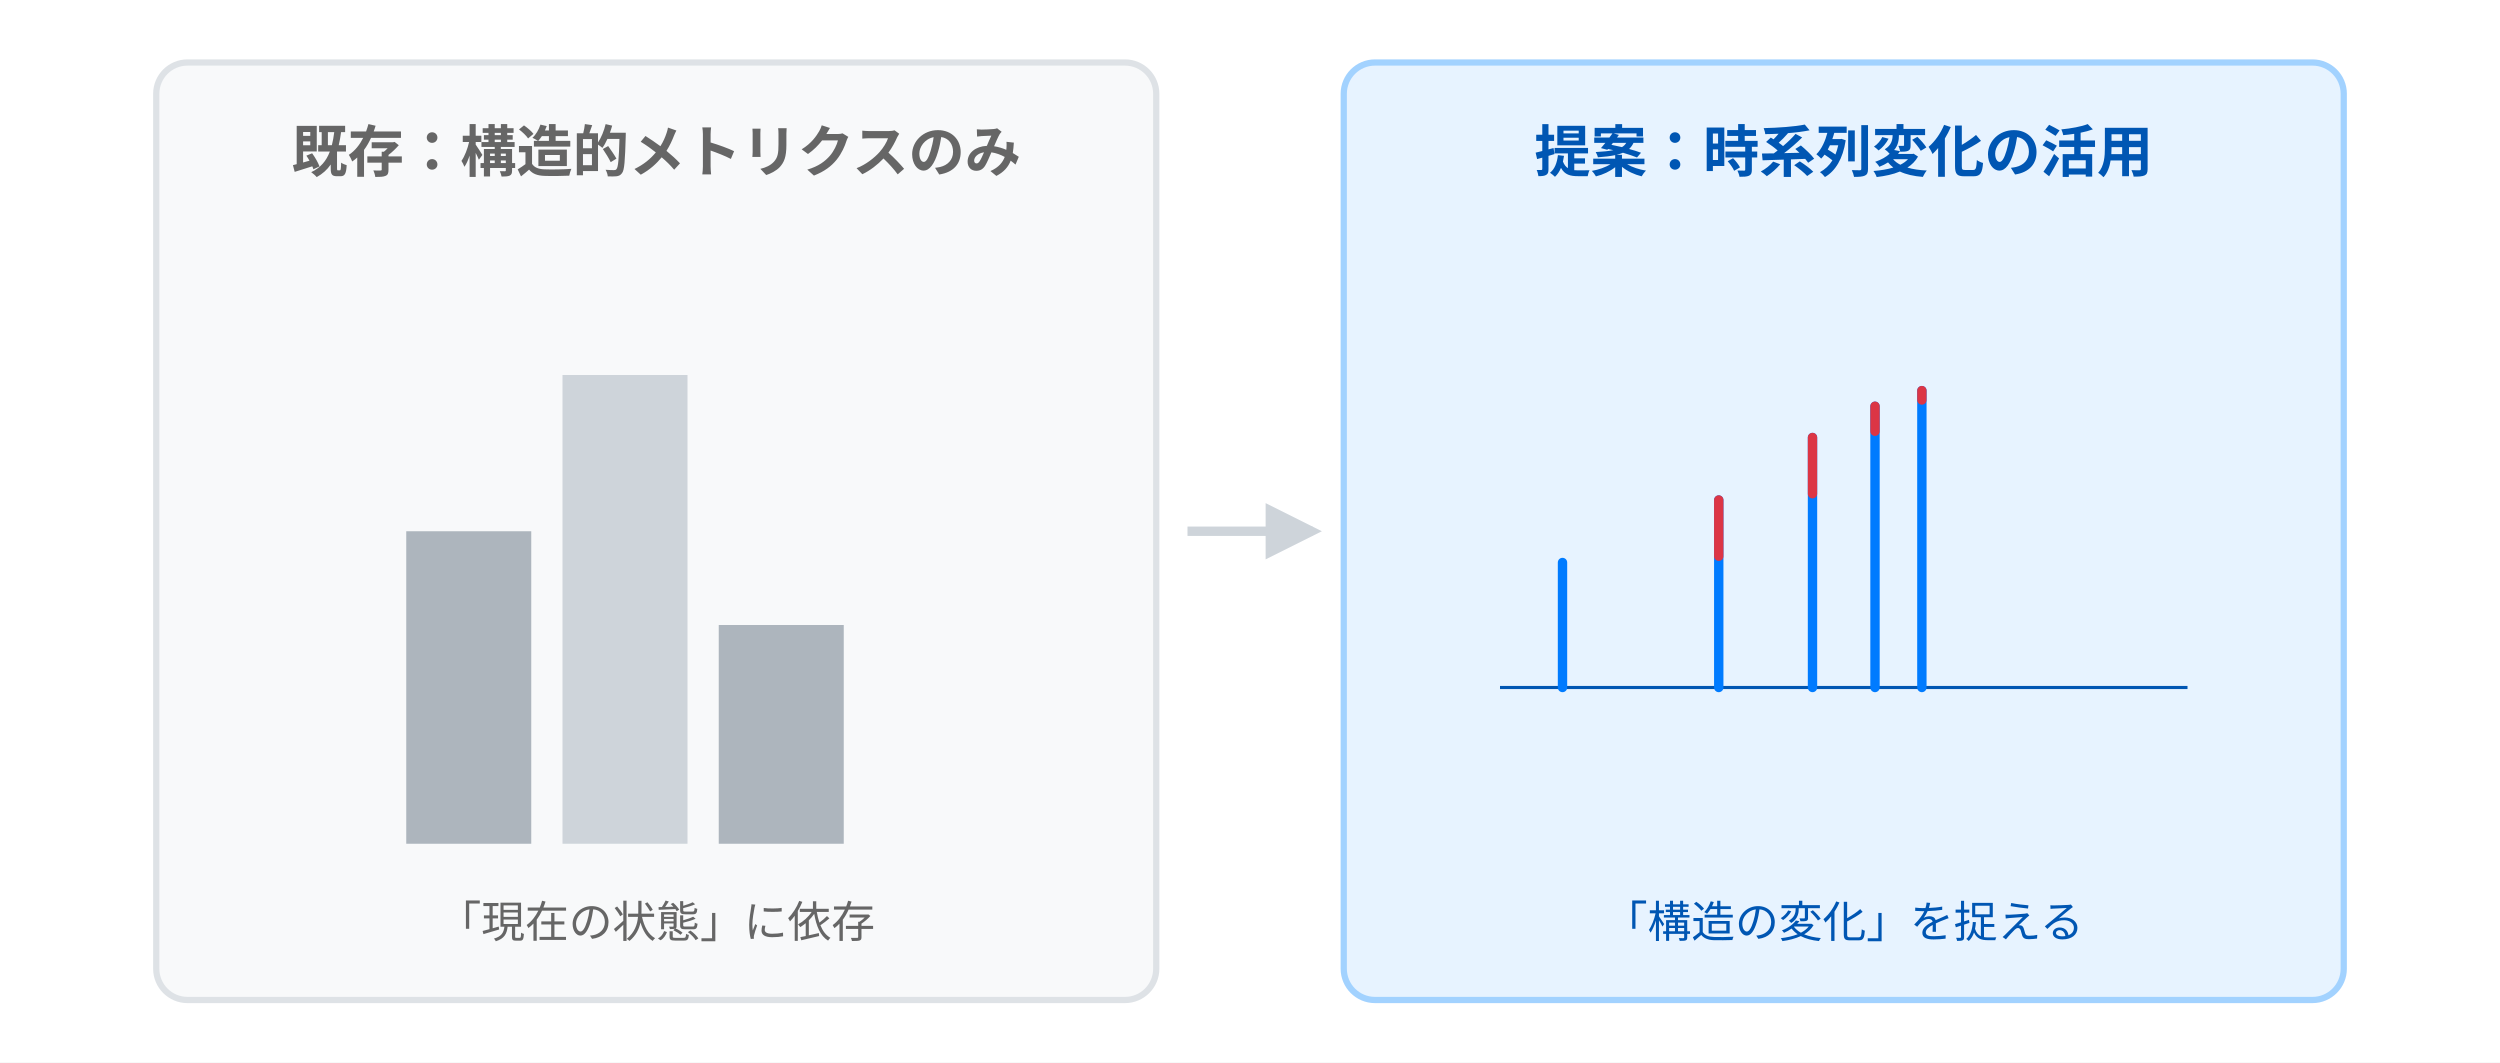
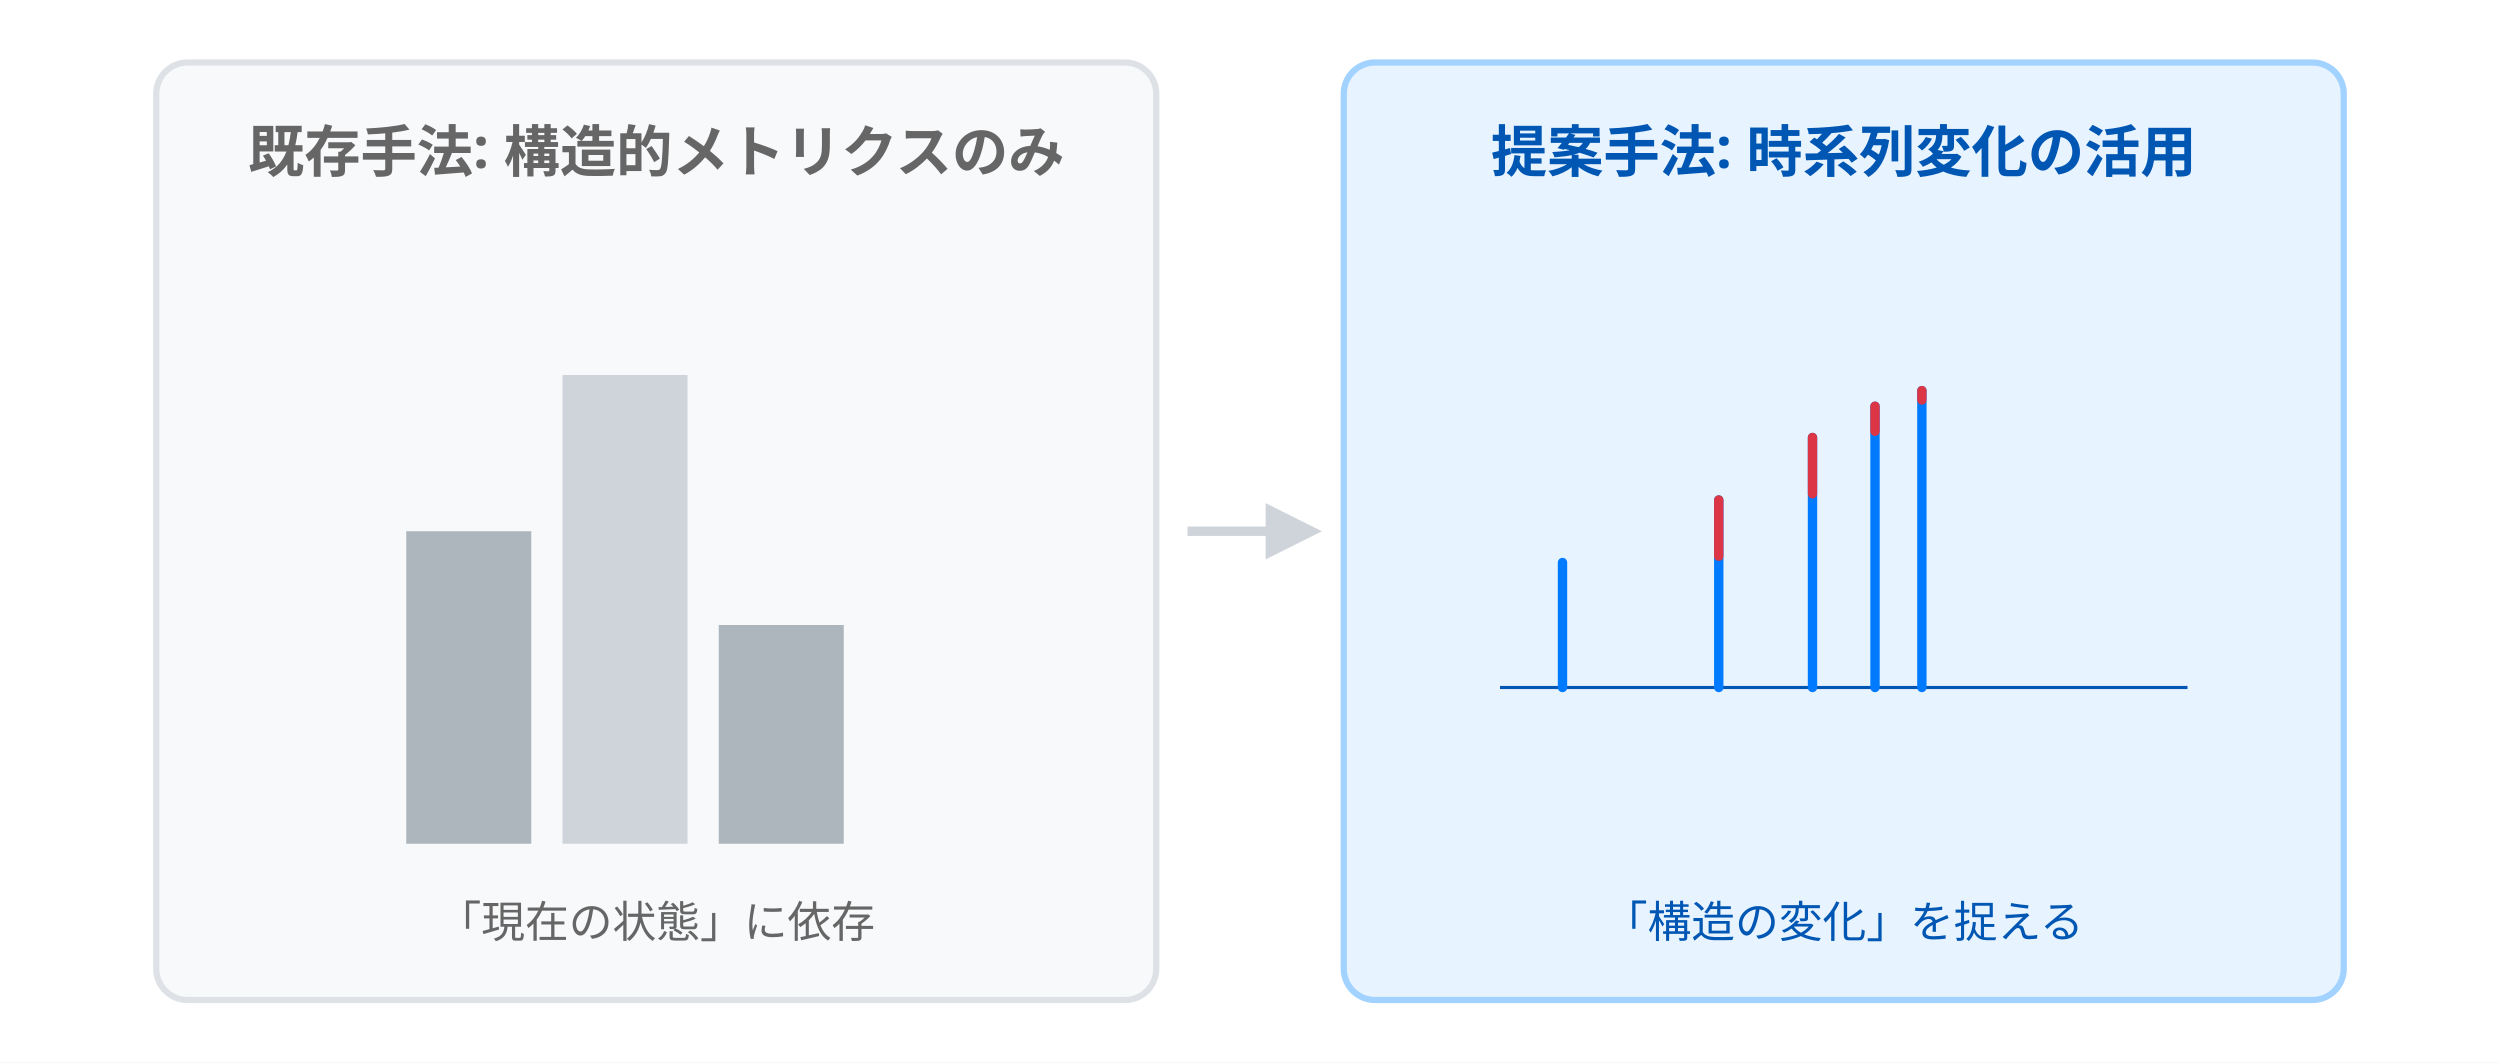
<svg xmlns="http://www.w3.org/2000/svg" width="800" height="340" viewBox="0 0 800 340">
  <rect width="800" height="340" fill="#ffffff" />
  <defs>
    <marker id="arrowhead" markerWidth="6" markerHeight="6" refX="5" refY="3" orient="auto">
      <polygon points="0 0, 6 3, 0 6" fill="#ced4da" />
    </marker>
  </defs>
  <g transform="translate(50, 20)">
    <rect width="320" height="300" rx="10" fill="#f8f9fa" stroke="#dee2e6" stroke-width="2" />
-     <text x="160" y="35" font-family="sans-serif" font-size="18" font-weight="bold" text-anchor="middle" fill="#666">既存：構造的メトリクスのみ</text>
+     <text x="160" y="35" font-family="sans-serif" font-size="18" font-weight="bold" text-anchor="middle" fill="#666">既存手法: 構造的メトリクスのみ</text>
    <rect x="80" y="150" width="40" height="100" fill="#adb5bd" />
    <rect x="130" y="100" width="40" height="150" fill="#ced4da" />
    <rect x="180" y="180" width="40" height="70" fill="#adb5bd" />
    <text x="160" y="280" font-family="sans-serif" font-size="14" text-anchor="middle" fill="#666">「現在の状態」に依存</text>
  </g>
  <path d="M 380 170 L 420 170" stroke="#ced4da" stroke-width="3" fill="none" marker-end="url(#arrowhead)" />
  <g transform="translate(430, 20)">
    <rect width="320" height="300" rx="10" fill="#e7f3ff" stroke="#a2d2ff" stroke-width="2" />
-     <text x="160" y="35" font-family="sans-serif" font-size="18" font-weight="bold" text-anchor="middle" fill="#0056b3">提案：時系列変化の活用</text>
+     <text x="160" y="35" font-family="sans-serif" font-size="18" font-weight="bold" text-anchor="middle" fill="#0056b3">提案手法: 時系列変化の活用</text>
    <line x1="50" y1="200" x2="270" y2="200" stroke="#0056b3" stroke-width="1" />
    <g stroke="#007bff" stroke-width="3" stroke-linecap="round">
      <line x1="70" y1="200" x2="70" y2="160" />
      <line x1="120" y1="200" x2="120" y2="140" />
      <line x1="150" y1="200" x2="150" y2="120" />
      <line x1="170" y1="200" x2="170" y2="110" />
      <line x1="185" y1="200" x2="185" y2="105" />
    </g>
    <g stroke="#dc3545" stroke-width="3" stroke-linecap="round">
      <line x1="120" y1="158" x2="120" y2="140" />
      <line x1="150" y1="138" x2="150" y2="120" />
      <line x1="170" y1="118" x2="170" y2="110" />
      <line x1="185" y1="108" x2="185" y2="105" />
    </g>
    <text x="160" y="280" font-family="sans-serif" font-size="14" text-anchor="middle" fill="#0056b3">「構造の変化」を捉える</text>
  </g>
</svg>
